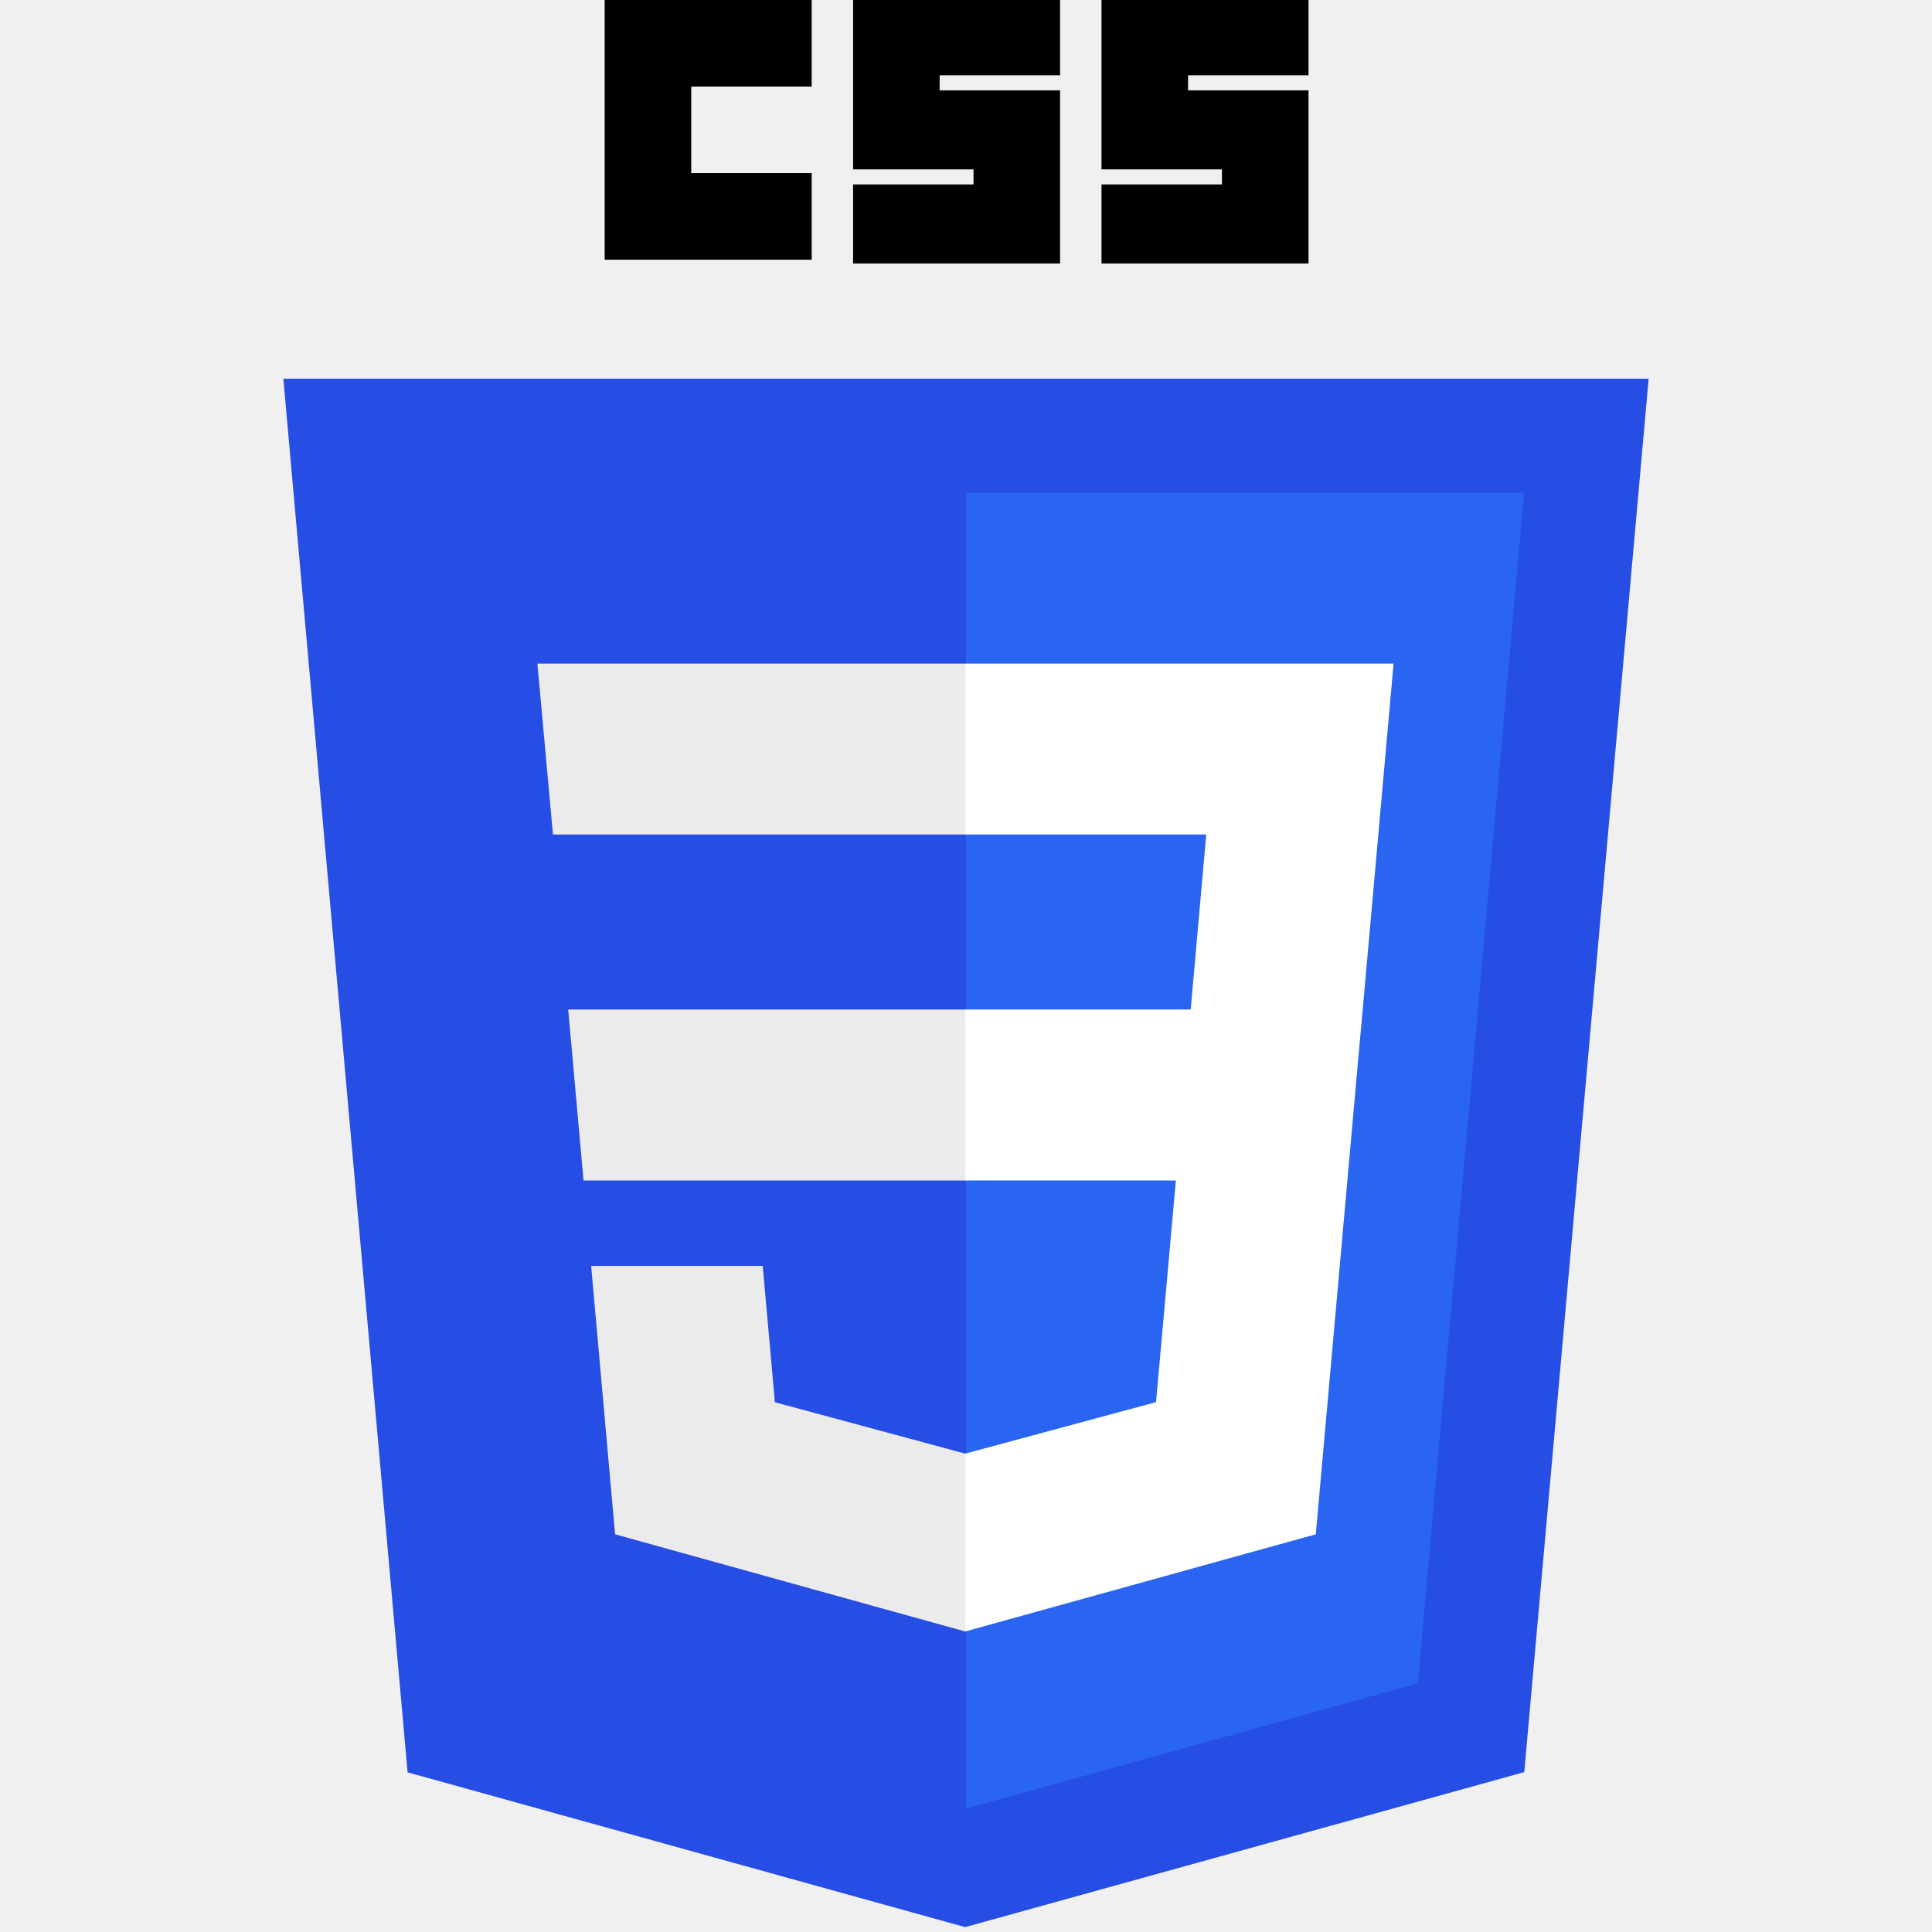
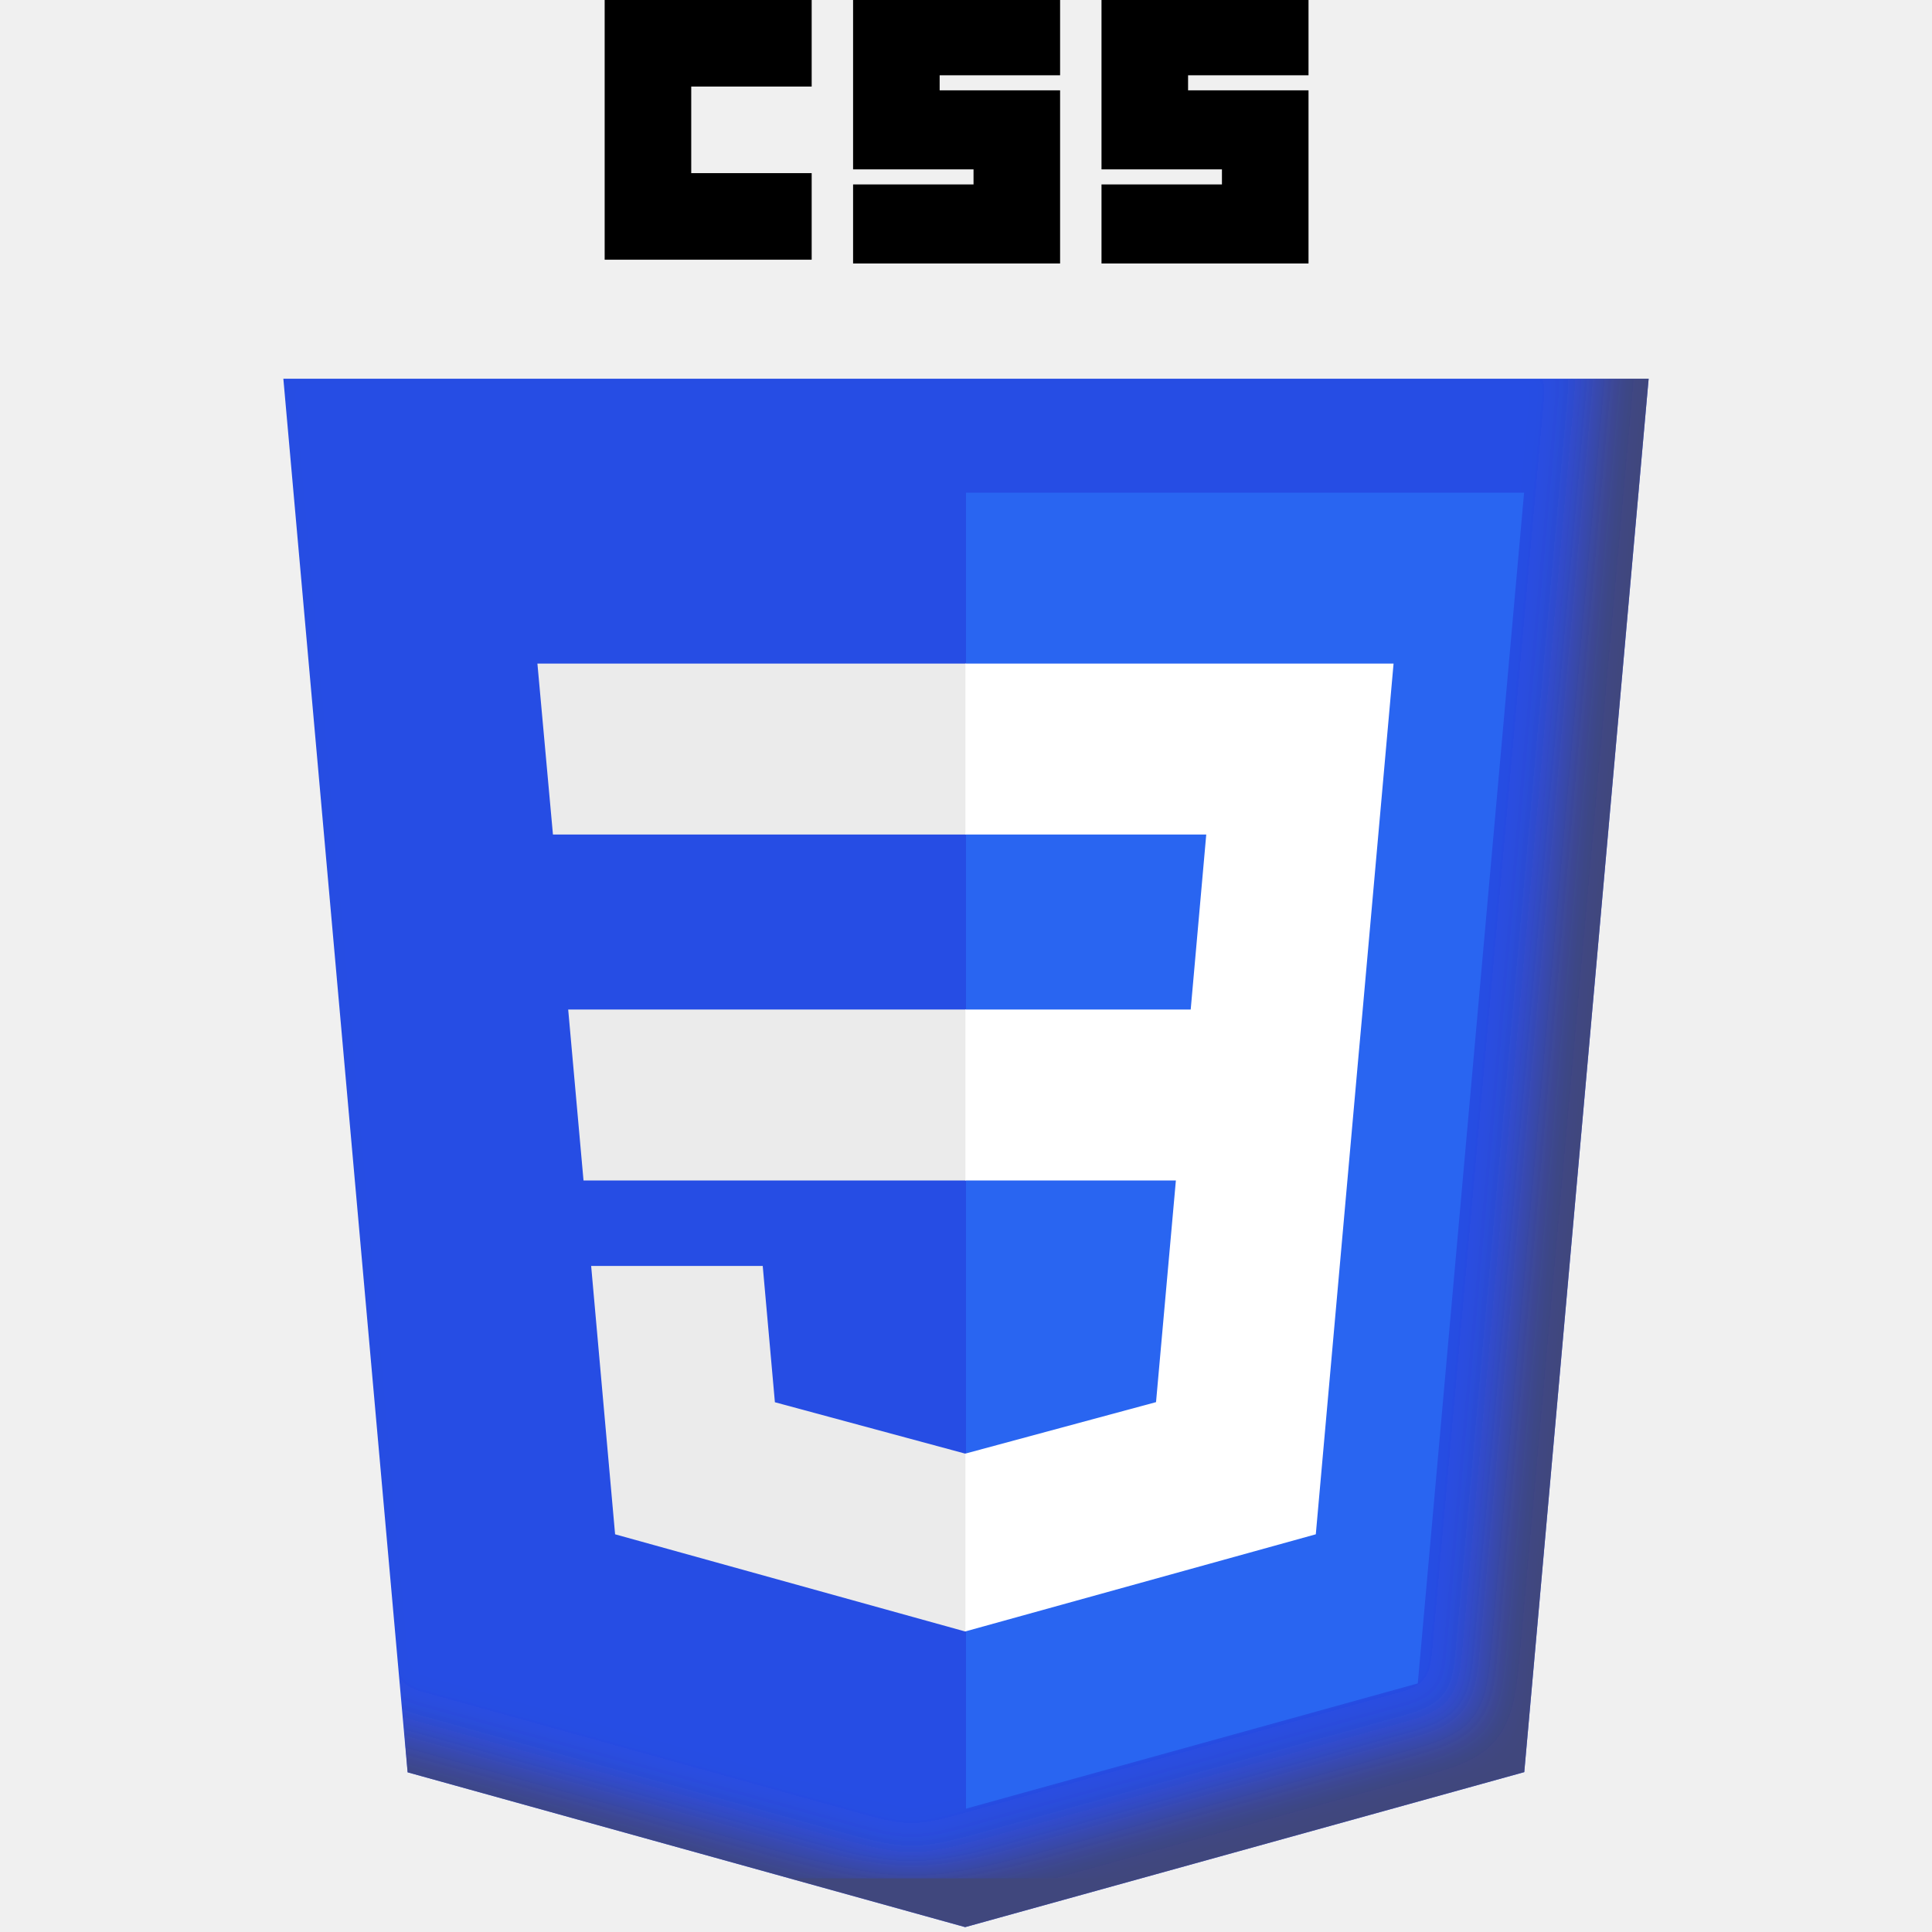
<svg xmlns="http://www.w3.org/2000/svg" width="361px" height="361px" viewBox="-52.5 0 361 361" version="1.1" preserveAspectRatio="xMidYMid">
+   <defs>
+     <filter id="innershadow" x0="-50%" y0="-50%" width="200%" height="200%">
+       <feGaussianBlur in="SourceAlpha" stdDeviation="5" result="blur" />
+       <feOffset dy="-10" dx="-10" />
+       <feComposite in2="SourceAlpha" operator="arithmetic" k2="-1" k3="1" result="shadowDiff" />
+       <feFlood flood-color="#444444" flood-opacity="0.8" />
+       <feComposite in2="shadowDiff" operator="in" />
+       <feComposite in2="SourceGraphic" operator="over" result="firstfilter" />
+     </filter>
+   </defs>
  <g>
-     <path d="M127.844,360.088 L23.662,331.166 L0.445,70.766 L255.555,70.766 L232.314,331.125 L127.844,360.088 L127.844,360.088 Z" fill="#264DE4" />
+     <path d="M127.844,360.088 L23.662,331.166 L0.445,70.766 L255.555,70.766 L232.314,331.125 L127.844,360.088 L127.844,360.088 Z" fill="#264DE4" filter="url(#innershadow)" />
    <path d="M212.417,314.547 L232.278,92.057 L128,92.057 L128,337.95 L212.417,314.547 L212.417,314.547 Z" fill="#2965F1" />
    <path d="M53.669,188.636 L56.531,220.573 L128,220.573 L128,188.636 L53.669,188.636 L53.669,188.636 Z" fill="#EBEBEB" />
    <path d="M47.917,123.995 L50.82,155.932 L128,155.932 L128,123.995 L47.917,123.995 L47.917,123.995 Z" fill="#EBEBEB" />
    <path d="M128,271.58 L127.86,271.617 L92.292,262.013 L90.018,236.542 L57.958,236.542 L62.432,286.688 L127.853,304.849 L128,304.808 L128,271.58 L128,271.58 Z" fill="#EBEBEB" />
    <path d="M60.484,0 L99.165,0 L99.165,16.176 L76.659,16.176 L76.659,32.352 L99.165,32.352 L99.165,48.527 L60.484,48.527 L60.484,0 L60.484,0 Z" fill="#000000" />
    <path d="M106.901,0 L145.582,0 L145.582,14.066 L123.077,14.066 L123.077,16.879 L145.582,16.879 L145.582,49.231 L106.901,49.231 L106.901,34.462 L129.407,34.462 L129.407,31.648 L106.901,31.648 L106.901,0 L106.901,0 Z" fill="#000000" />
    <path d="M153.319,0 L192,0 L192,14.066 L169.495,14.066 L169.495,16.879 L192,16.879 L192,49.231 L153.319,49.231 L153.319,34.462 L175.824,34.462 L175.824,31.648 L153.319,31.648 L153.319,0 L153.319,0 Z" fill="#000000" />
    <path d="M202.127,188.636 L207.892,123.995 L127.89,123.995 L127.89,155.932 L172.892,155.932 L169.986,188.636 L127.89,188.636 L127.89,220.573 L167.217,220.573 L163.509,261.993 L127.89,271.607 L127.89,304.833 L193.362,286.688 L193.843,281.292 L201.348,197.212 L202.127,188.636 L202.127,188.636 Z" fill="#FFFFFF" />
  </g>
</svg>
